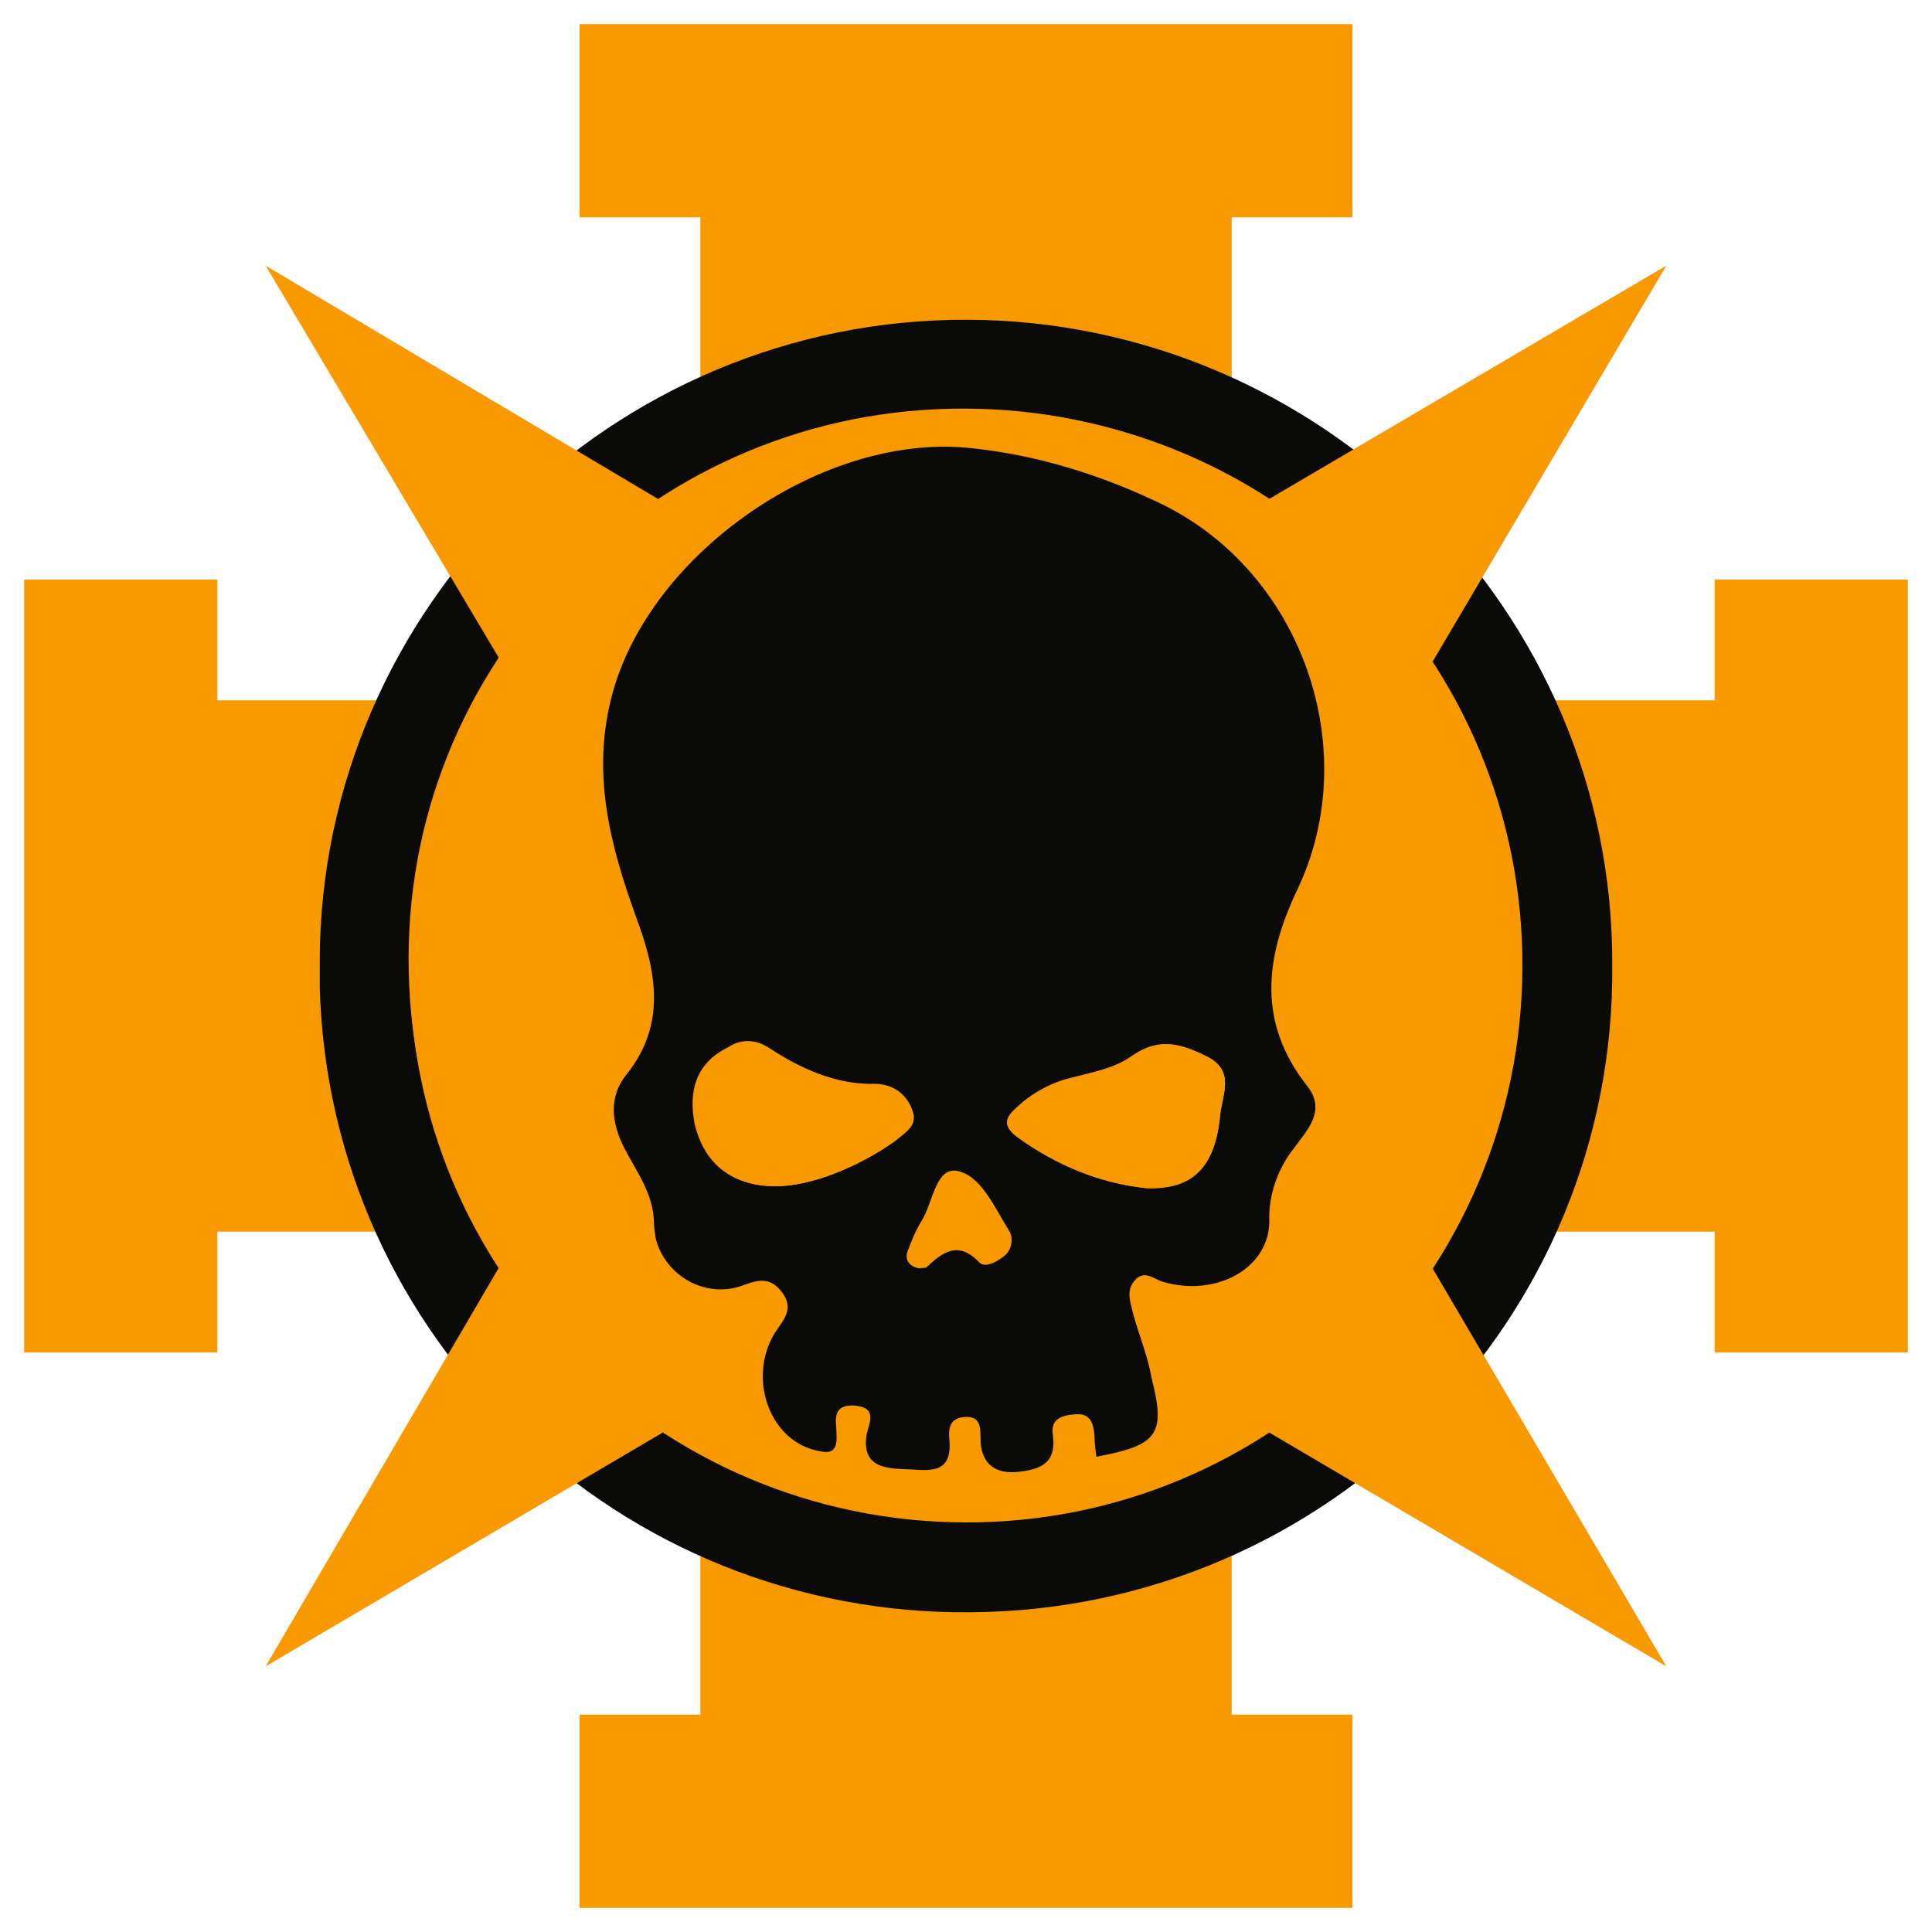
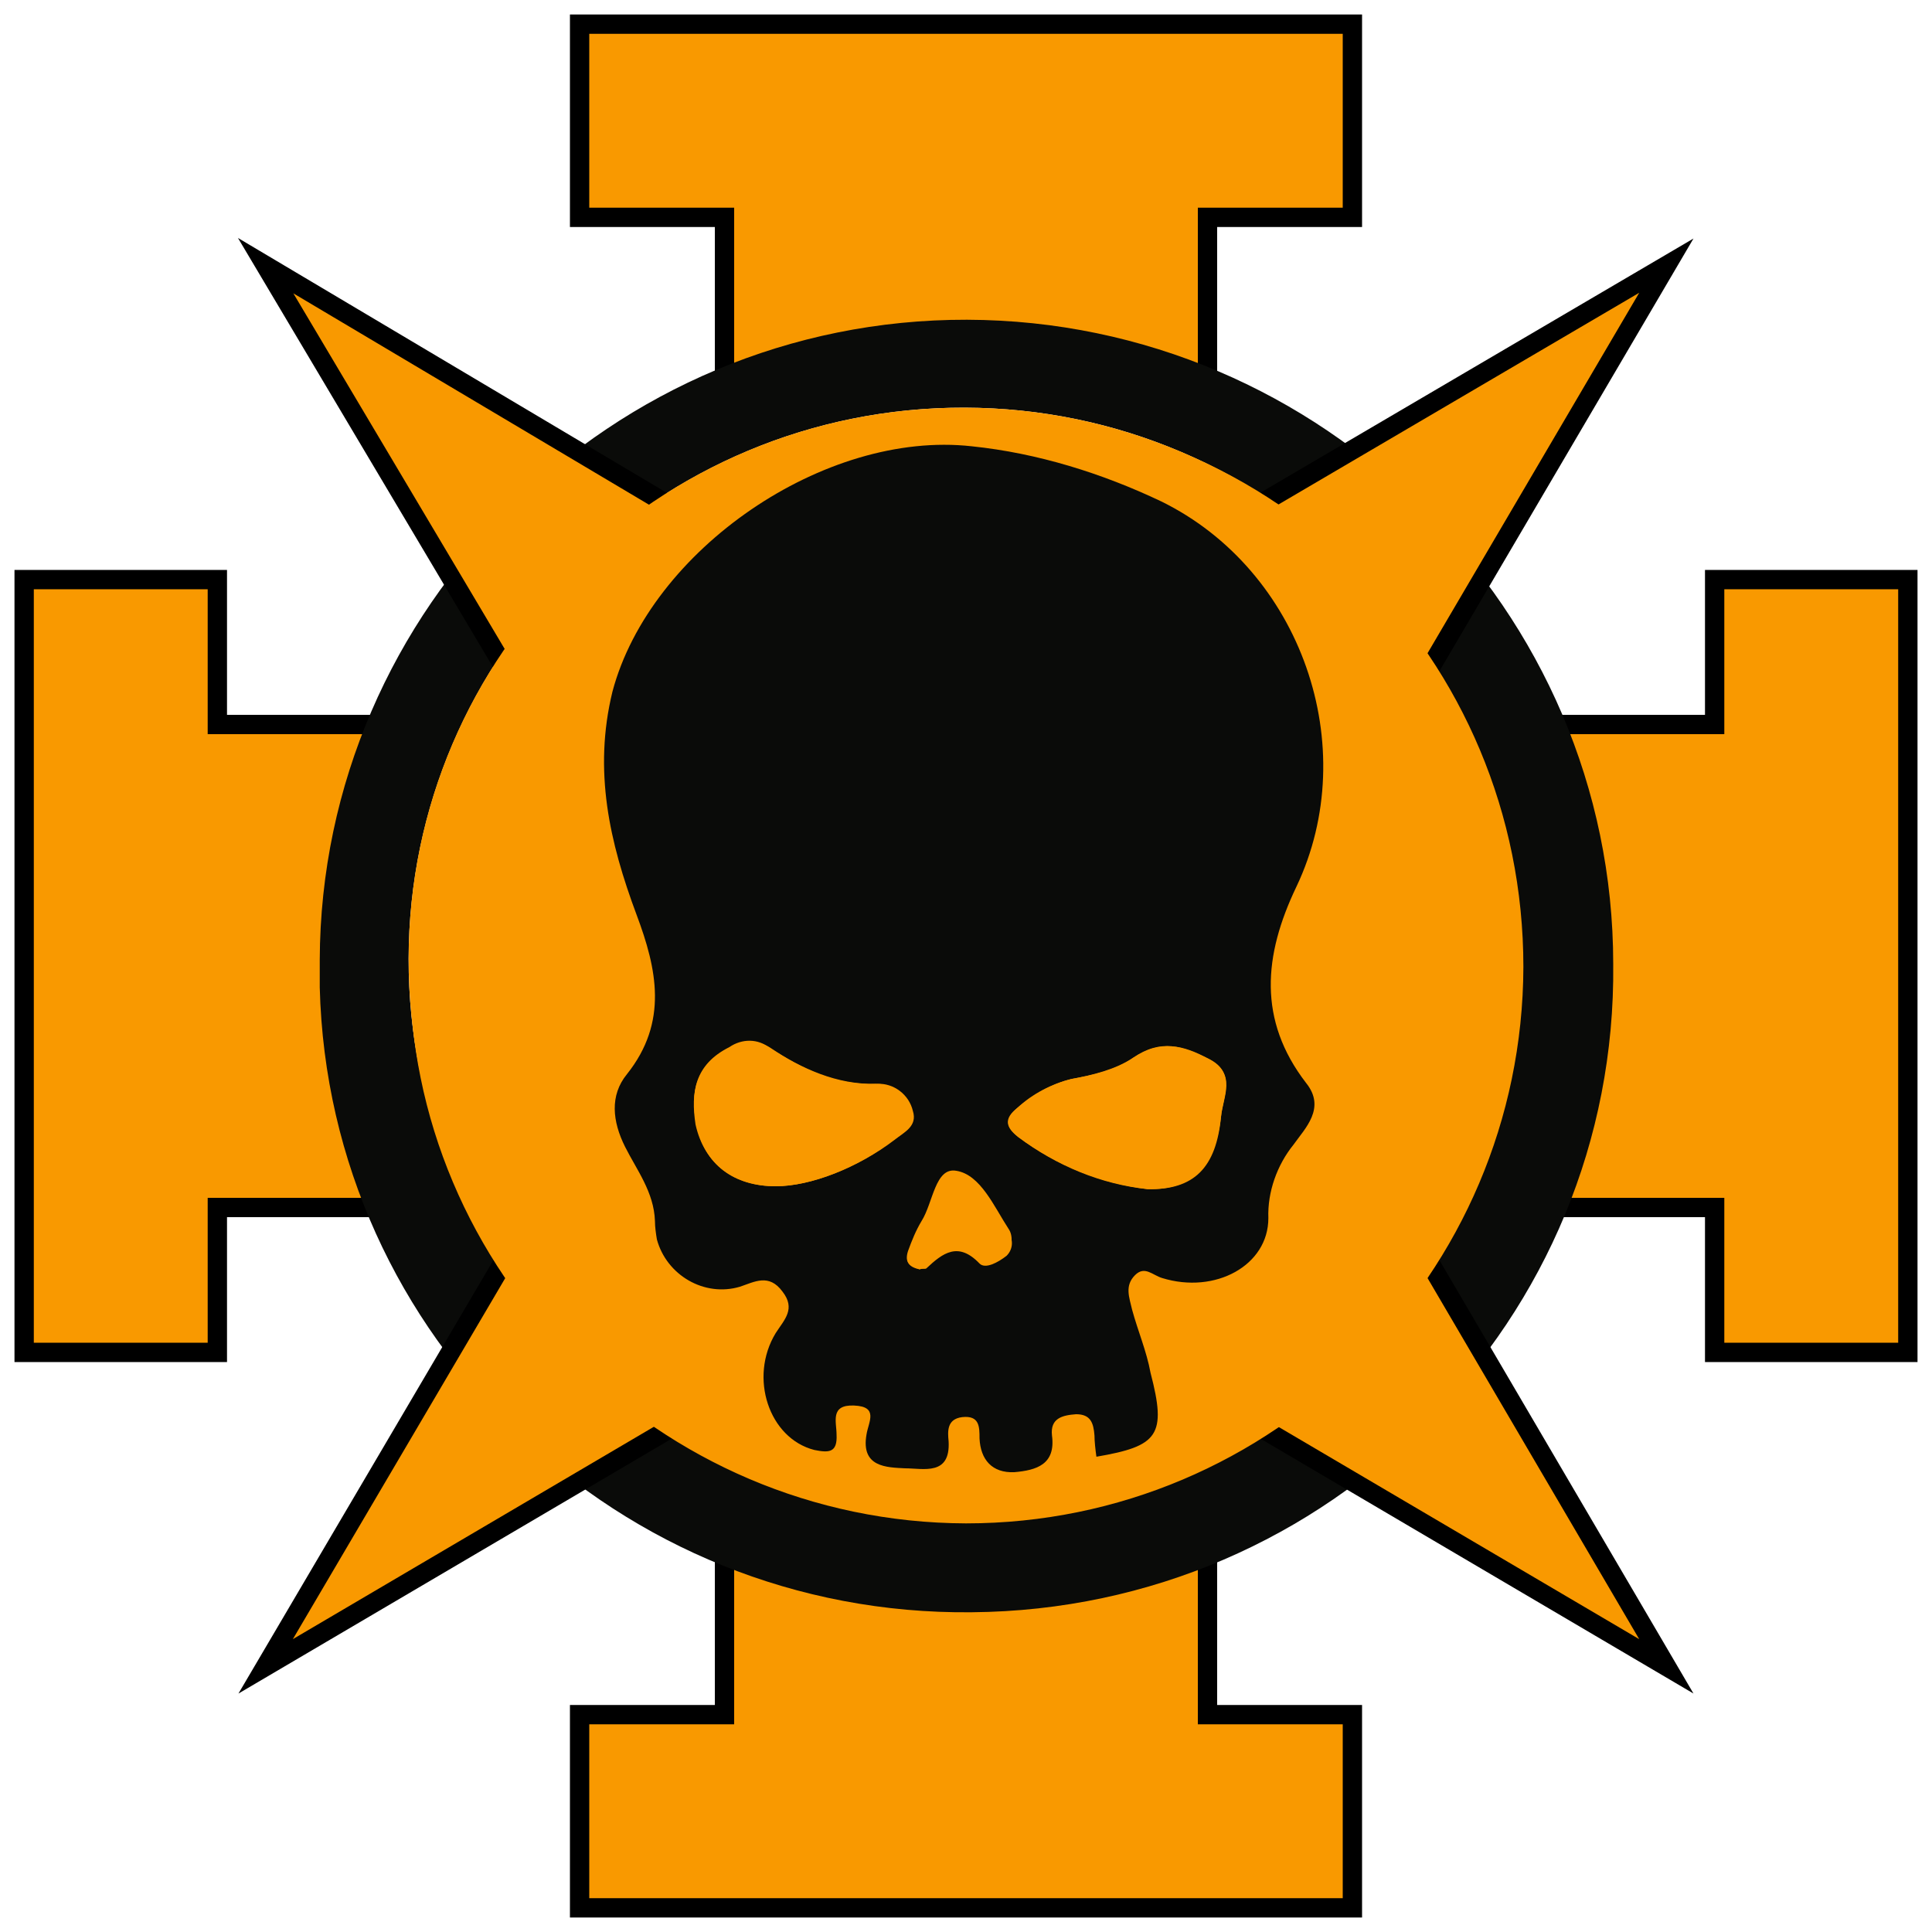
- <svg xmlns="http://www.w3.org/2000/svg" version="1.1" id="Слой_1" x="0px" y="0px" viewBox="0 0 200 200" style="enable-background:new 0 0 200 200;" xml:space="preserve">
+ <svg xmlns="http://www.w3.org/2000/svg" version="1.1" x="0px" y="0px" viewBox="0 0 200 200" style="enable-background:new 0 0 200 200;" xml:space="preserve">
  <style type="text/css">
- 	.st0{fill:#F99900;}
- 	.st1{fill:#0A0B09;}
+ 	.st0{fill:#F99900;stroke:#000000;stroke-width:2;stroke-miterlimit:10;}
+ 	.st1{fill:#F99900;}
+ 	.st2{fill:#0A0B09;}
</style>
-   <rect x="72.5" y="160" class="st0" width="55" height="20" />
-   <rect x="60" y="177.5" class="st0" width="80" height="20" />
-   <rect x="20" y="72.5" class="st0" width="20" height="55" />
-   <rect x="2.5" y="60" class="st0" width="20" height="80" />
-   <rect x="160" y="72.5" class="st0" width="20" height="55" />
-   <rect x="177.5" y="60" class="st0" width="20" height="80" />
-   <rect x="72.5" y="20" class="st0" width="55" height="20" />
-   <rect x="60" y="2.5" class="st0" width="80" height="20" />
-   <ellipse class="st0" cx="100" cy="100" rx="63.2" ry="63.2" />
-   <path class="st1" d="M166.9,99.8c0.4,36.7-29.3,66.8-66.3,67.1c-36.5,0.4-66.5-28.4-67.5-64.7v-2.8c0.1-36.5,30.3-66.4,67-66.3  S167,63.2,166.9,99.8z M157,99.5c0.1-31.5-25.5-57.2-57.2-57.2c-31.7-0.1-57.5,25.4-57.5,56.9c-0.1,31.4,25.5,57.2,57.2,57.2l0,0  C131.2,156.4,156.9,130.9,157,99.5L157,99.5z" />
-   <path class="st0" d="M157.6,100.1c-0.1,31.8-25.9,57.6-57.7,57.5c-31.8-0.1-57.6-25.9-57.5-57.7c0.1-31.7,25.9-57.6,57.7-57.5l0,0  C132,42.4,157.7,68.2,157.6,100.1z M114,152c6.4-1.3,7.3-2.3,5.9-8.4c-0.5-2.2-1.3-4.3-1.9-6.6c-0.3-1.3-0.9-2.5,0.3-3.6  c1-1,1.9,0.1,2.8,0.3c5.5,1.6,11-1.4,11-6.3c0-2.8,0.9-5.5,2.6-7.7c1.3-1.8,3.5-3.8,1.3-6.5c-5.1-6.6-4.5-13.3-1-20.5  c7-14.7,0.5-33.1-14.1-40.4c-6.2-3.1-13-5.1-19.8-5.8c-15.3-1.7-33.5,10.8-37.5,25.7c-2.1,8.1-0.3,15.7,2.4,23.3  c2,5.6,3.3,11.3-1,16.6c-1.9,2.3-1.5,4.9-0.2,7.6c1.2,2.4,3,4.8,3.1,7.7c0.1,3.9,3.3,7.1,7.2,7l0,0c0.6,0,1.2-0.1,1.7-0.2  c1.6-0.4,3.1-1.3,4.4,0.5s0.2,3-0.7,4.3c-2.9,4.5-0.6,11,4.1,12.2c1.5,0.4,2.4,0.3,2.3-1.6c0-1.3-0.6-3.1,1.8-3  c2.6,0.1,1.5,1.8,1.3,3.1c-0.6,3.5,2,3.5,4.1,3.5c2.1,0.1,4.7,1,4.5-2.8c-0.1-1.2-0.1-2.4,1.4-2.6c1.8-0.3,1.7,1.1,1.8,2.2  c0.1,2.3,1,3.7,3.6,3.5c2.5-0.1,4.4-0.7,4-3.8c-0.2-1.8,1-2.1,2.4-2.2c1.6-0.1,1.9,1,1.9,2.2C113.7,150.6,113.8,151.2,114,152  L114,152z" />
-   <path class="st1" d="M113.5,150.8c-0.1-0.7-0.2-1.5-0.2-2.2c-0.1-1.2-0.4-2.3-1.9-2.2c-1.4,0.1-2.7,0.4-2.4,2.2  c0.4,3.1-1.6,3.6-4,3.8c-2.3,0.1-3.5-1.2-3.5-3.5c0-1.2,0-2.4-1.8-2.2c-1.6,0.2-1.5,1.5-1.4,2.6c0.2,3.6-2.6,2.8-4.5,2.8  c-1.9-0.1-4.6-0.1-4.1-3.5c0.2-1.2,1.3-2.9-1.3-3.1c-2.4-0.1-1.8,1.7-1.8,3c0.1,2-0.8,2-2.3,1.6c-4.7-1.2-6.9-7.5-4.1-12.1  c0.9-1.4,2.1-2.5,0.7-4.3s-2.9-1-4.4-0.5c-3.7,1.1-7.6-1.2-8.6-4.9c-0.1-0.6-0.2-1.2-0.2-1.8c-0.1-3-1.8-5.2-3.1-7.7  c-1.3-2.6-1.6-5.2,0.2-7.5c4.3-5.3,3.1-10.9,1-16.5c-2.7-7.5-4.6-14.9-2.4-23c4-14.7,22-27.1,37.2-25.4c6.8,0.7,13.5,2.8,19.7,5.8  c14.5,7.1,20.9,25.4,14,39.9c-3.4,7.1-4.1,13.8,1,20.3c2.1,2.6-0.1,4.7-1.3,6.4c-1.7,2.1-2.7,4.9-2.6,7.6c0,4.9-5.5,7.9-11,6.3  c-1-0.3-1.8-1.2-2.8-0.3c-1.1,1.1-0.6,2.3-0.3,3.6c0.6,2.2,1.5,4.3,1.9,6.6C120.7,148.5,119.9,149.6,113.5,150.8z M118.7,123  c4.8,0.1,7.1-2.3,7.6-7.5c0.2-2.1,1.6-4.6-1.3-6.1c-2.7-1.3-4.9-2.1-7.8-0.1c-1.8,1.3-4.2,1.7-6.4,2.3c-2.1,0.5-4,1.6-5.6,3.1  c-1.3,1.2-1.2,2,0.1,3C109.3,120.6,113.9,122.5,118.7,123L118.7,123z M80.3,122.8c3.6,0,8.5-1.9,12.2-4.8c1-0.7,2.4-1.5,1.8-3  c-0.4-1.7-2-2.8-3.7-2.8c-4.1,0.1-7.7-1.6-11-3.7c-1.2-0.9-2.9-1-4.2-0.1c-3.5,1.7-4.1,4.7-3.5,7.9  C72.9,120.6,75.9,122.8,80.3,122.8L80.3,122.8z M95.2,131.3c0.3-0.1,0.6,0,0.7-0.1c1.7-1.6,3.3-2.8,5.5-0.5c0.6,0.6,1.9-0.1,2.7-0.8  c0.7-0.7,0.7-1.7,0.2-2.4c-1.4-2.4-2.9-5.6-5.4-6.1c-2.1-0.4-2.4,3.4-3.6,5.2c-0.6,1-1,2-1.4,3.1C93.7,130.5,94.2,131.1,95.2,131.3  L95.2,131.3z" />
-   <path class="st0" d="M118.7,123c-4.9-0.5-9.4-2.4-13.4-5.3c-1.3-1-1.5-1.8-0.1-3c1.5-1.5,3.5-2.5,5.6-3.1c2.2-0.4,4.6-1,6.4-2.3  c2.9-2,5.2-1.2,7.8,0.1c2.9,1.5,1.5,3.9,1.3,6.1C125.8,120.8,123.5,123.2,118.7,123z" />
-   <path class="st0" d="M80.3,122.8c-4.3,0-7.4-2.3-8.2-6.4c-0.7-3.4-0.1-6.2,3.5-7.9c1.3-0.8,3-0.7,4.2,0.1c3.3,2.2,6.9,3.9,11,3.7  c1.7-0.1,3.2,1.1,3.7,2.8c0.5,1.5-0.9,2.2-1.8,3C88.8,120.9,83.8,122.8,80.3,122.8z" />
-   <path class="st0" d="M95.2,131.3c-1-0.2-1.5-0.7-1.2-1.8c0.4-1.1,0.8-2.1,1.4-3.1c1.2-1.8,1.4-5.5,3.6-5.2c2.5,0.4,3.9,3.7,5.4,6.1  c0.5,0.7,0.4,1.8-0.2,2.4c-0.7,0.8-2.1,1.5-2.7,0.8c-2.2-2.2-3.8-1.1-5.5,0.5C95.8,131.2,95.5,131.2,95.2,131.3z" />
-   <polygon class="st0" points="59.2,140.7 51.6,131.3 27.5,172.5 68.6,148.3 " />
-   <polygon class="st0" points="140.7,140.7 148.3,131.3 172.5,172.5 131.4,148.3 " />
-   <polygon class="st0" points="140.8,59.1 131.3,51.7 172.5,27.5 148.3,68.5 " />
-   <polygon class="st0" points="59.1,59.1 68.2,51.7 27.5,27.5 51.7,68.2 " />
-   <polygon class="st0" points="51.7,68.2 63.9,63.5 68.2,51.7 55.2,56 " />
-   <polygon class="st0" points="51.6,131.3 55.2,143 68.6,148.3 64.6,134 " />
-   <polygon class="st0" points="131.4,148.3 143.4,145.6 148.3,131.3 134.4,135 " />
-   <polygon class="st0" points="148.3,68.5 137.1,64.2 131.3,51.7 143.8,54 " />
+   <g id="Слой_1">
+     <rect x="75" y="160" class="st0" width="50" height="20" />
+     <rect x="60" y="177.5" class="st0" width="80" height="20" />
+     <rect x="76" y="160" class="st1" width="48" height="21.6" />
+     <rect x="20" y="75" class="st0" width="20" height="50" />
+     <rect x="2.5" y="60" class="st0" width="20" height="80" />
+     <rect x="16.7" y="76" class="st1" width="21.6" height="48" />
+     <rect x="160" y="75" class="st0" width="20" height="50" />
+     <rect x="177.5" y="60" class="st0" width="20" height="80" />
+     <rect x="159.2" y="76" class="st1" width="21.6" height="48" />
+     <rect x="75" y="20" class="st0" width="50" height="20" />
+     <rect x="60" y="2.5" class="st0" width="80" height="20" />
+     <rect x="76" y="17.5" class="st1" width="48" height="21.6" />
+     <path class="st2" d="M167,99.8c0.4,36.7-29.3,66.8-66.4,67.1c-36.4,0.4-66.6-28.4-67.5-64.7v-2.8c0.1-36.5,30.3-66.4,67-66.3   C136.9,33.2,167,63.2,167,99.8z M157.1,99.5c0.1-31.5-25.5-57.2-57.2-57.3s-57.5,25.4-57.6,57c-0.1,31.5,25.5,57.2,57.2,57.3l0,0   C131.2,156.4,156.9,130.9,157.1,99.5L157.1,99.5z" />
+     <polygon class="st0" points="61.7,138.3 53.5,128.3 27.5,172.5 71.7,146.5  " />
+     <polygon class="st0" points="138.9,138.9 147,129 172.5,172.5 129,146.9  " />
+     <polygon class="st0" points="139.7,60.2 129.9,52.5 172.5,27.5 147.6,69.9  " />
+     <polyline class="st0" points="69.4,52.4 27.5,27.5 52.4,69.4  " />
+     <ellipse class="st1" cx="99.7" cy="99.3" rx="57.4" ry="57.1" />
+     <path class="st1" d="M157.7,100.1c-0.1,31.8-25.9,57.6-57.7,57.6c-31.8-0.1-57.7-26-57.6-57.7c0.1-31.8,25.9-57.6,57.7-57.6l0,0   C132.1,42.4,157.7,68.2,157.7,100.1z M114,152c6.5-1.3,7.3-2.3,6-8.4c-0.5-2.2-1.3-4.3-1.9-6.6c-0.3-1.3-0.9-2.5,0.3-3.6   c1-1,1.9,0.1,2.8,0.3c5.5,1.6,11-1.4,11-6.3c0-2.8,0.9-5.5,2.6-7.7c1.3-1.8,3.5-3.8,1.3-6.5c-5.1-6.6-4.5-13.3-1-20.4   c7-14.6,0.5-33.2-14.1-40.4c-6.2-3.1-12.9-5.1-19.8-5.8c-15.3-1.7-33.5,10.8-37.5,25.7c-2.2,8.1-0.3,15.7,2.5,23.3   c2,5.6,3.3,11.3-1,16.7c-1.9,2.3-1.5,4.8-0.2,7.6c1.2,2.5,3,4.8,3.1,7.7c0.1,3.9,3.3,7.1,7.2,7l0,0c0.6,0,1.2-0.1,1.7-0.2   c1.6-0.4,3.1-1.3,4.5,0.5s0.2,3-0.7,4.3c-2.9,4.5-0.6,11.1,4.1,12.2c1.5,0.4,2.5,0.3,2.3-1.6c0-1.3-0.6-3.1,1.8-3   c2.6,0.1,1.5,1.9,1.3,3.1c-0.6,3.5,2,3.5,4.1,3.6s4.8,1,4.5-2.8c-0.1-1.2-0.1-2.4,1.4-2.6c1.8-0.3,1.7,1.1,1.8,2.2   c0.1,2.3,1,3.7,3.6,3.6s4.4-0.7,4-3.9c-0.2-1.9,1-2.2,2.5-2.2c1.6-0.1,1.9,1,1.9,2.2C113.8,150.6,113.8,151.2,114,152L114,152z" />
+     <path class="st2" d="M113.5,150.8c-0.1-0.7-0.2-1.6-0.2-2.2c-0.1-1.3-0.4-2.2-1.9-2.2c-1.4,0.1-2.7,0.4-2.5,2.2   c0.4,3-1.6,3.6-3.9,3.8c-2.3,0.1-3.5-1.3-3.6-3.5c0-1.2,0-2.4-1.8-2.2c-1.6,0.2-1.5,1.5-1.4,2.5c0.2,3.6-2.6,2.8-4.5,2.8   c-1.9-0.1-4.6-0.1-4-3.5c0.2-1.3,1.3-2.9-1.3-3c-2.5-0.1-1.8,1.7-1.8,3c0.1,1.9-0.8,1.9-2.3,1.6c-4.7-1.2-6.8-7.5-4-12.1   c0.9-1.4,2.1-2.5,0.7-4.3c-1.4-1.9-2.9-1-4.4-0.5c-3.7,1.1-7.6-1.2-8.6-4.9c-0.1-0.6-0.2-1.3-0.2-1.9c-0.1-3-1.9-5.3-3.1-7.7   c-1.3-2.6-1.6-5.3,0.2-7.5c4.3-5.4,3.1-10.9,1-16.5c-2.8-7.5-4.5-14.9-2.5-23.1c3.9-14.7,22-27.1,37.2-25.4   c6.8,0.7,13.5,2.8,19.6,5.7c14.5,7.1,20.9,25.4,14,39.9c-3.4,7.1-4,13.8,1,20.3c2.1,2.6-0.1,4.7-1.3,6.4c-1.7,2.1-2.7,4.9-2.6,7.6   c0,4.9-5.5,7.9-11,6.2c-1-0.3-1.8-1.3-2.8-0.3c-1.1,1.1-0.6,2.3-0.3,3.6c0.6,2.2,1.5,4.3,1.9,6.5   C120.8,148.6,119.9,149.7,113.5,150.8z M118.8,123.1c4.8,0.1,7.1-2.2,7.6-7.5c0.2-2.1,1.6-4.6-1.3-6c-2.7-1.3-4.9-2.1-7.8-0.1   c-1.8,1.3-4.2,1.8-6.4,2.2c-2.1,0.5-3.9,1.6-5.6,3c-1.3,1.2-1.2,1.9,0.1,3C109.3,120.6,113.9,122.5,118.8,123.1L118.8,123.1z    M80.3,122.8c3.6,0,8.5-1.9,12.2-4.8c1-0.7,2.5-1.6,1.9-3c-0.4-1.7-2-2.8-3.7-2.8c-4.1,0.1-7.7-1.6-11-3.7c-1.2-1-2.9-1-4.2-0.1   c-3.6,1.8-4,4.7-3.5,8C72.9,120.5,76,122.8,80.3,122.8L80.3,122.8z M95.2,131.4c0.3-0.1,0.6,0,0.7-0.1c1.7-1.6,3.3-2.8,5.5-0.5   c0.6,0.6,1.9-0.1,2.8-0.8c0.7-0.7,0.7-1.7,0.2-2.4c-1.4-2.4-2.9-5.6-5.4-6c-2.2-0.4-2.5,3.3-3.6,5.2c-0.6,1-1,1.9-1.4,3.1   C93.7,130.6,94.2,131.1,95.2,131.4L95.2,131.4z" />
+     <path class="st1" d="M118.8,123.1c-4.8-0.5-9.4-2.4-13.4-5.4c-1.3-1-1.5-1.9-0.1-3c1.6-1.5,3.6-2.5,5.6-3c2.2-0.4,4.6-1,6.4-2.2   c2.9-1.9,5.2-1.3,7.8,0.1c3,1.6,1.5,3.9,1.3,6C125.8,120.7,123.5,123.2,118.8,123.1z" />
+     <path class="st1" d="M80.3,122.8c-4.3,0-7.4-2.2-8.2-6.4c-0.7-3.3-0.1-6.2,3.5-8c1.3-0.8,3-0.7,4.2,0.1c3.3,2.2,6.8,3.9,11,3.7   c1.7-0.1,3.3,1.1,3.7,2.8c0.5,1.6-0.9,2.2-1.9,3C88.8,120.9,83.9,122.8,80.3,122.8z" />
+     <path class="st1" d="M95.2,131.4c-1-0.2-1.6-0.7-1.2-1.9c0.4-1.1,0.8-2.1,1.4-3.1c1.2-1.9,1.4-5.6,3.6-5.2c2.5,0.4,3.9,3.7,5.4,6   c0.5,0.7,0.4,1.9-0.2,2.4c-0.7,0.8-2.1,1.5-2.8,0.8c-2.2-2.2-3.9-1.1-5.5,0.5C95.8,131.2,95.5,131.2,95.2,131.4z" />
+   </g>
+   <g id="Слой_2">
+ </g>
</svg>
